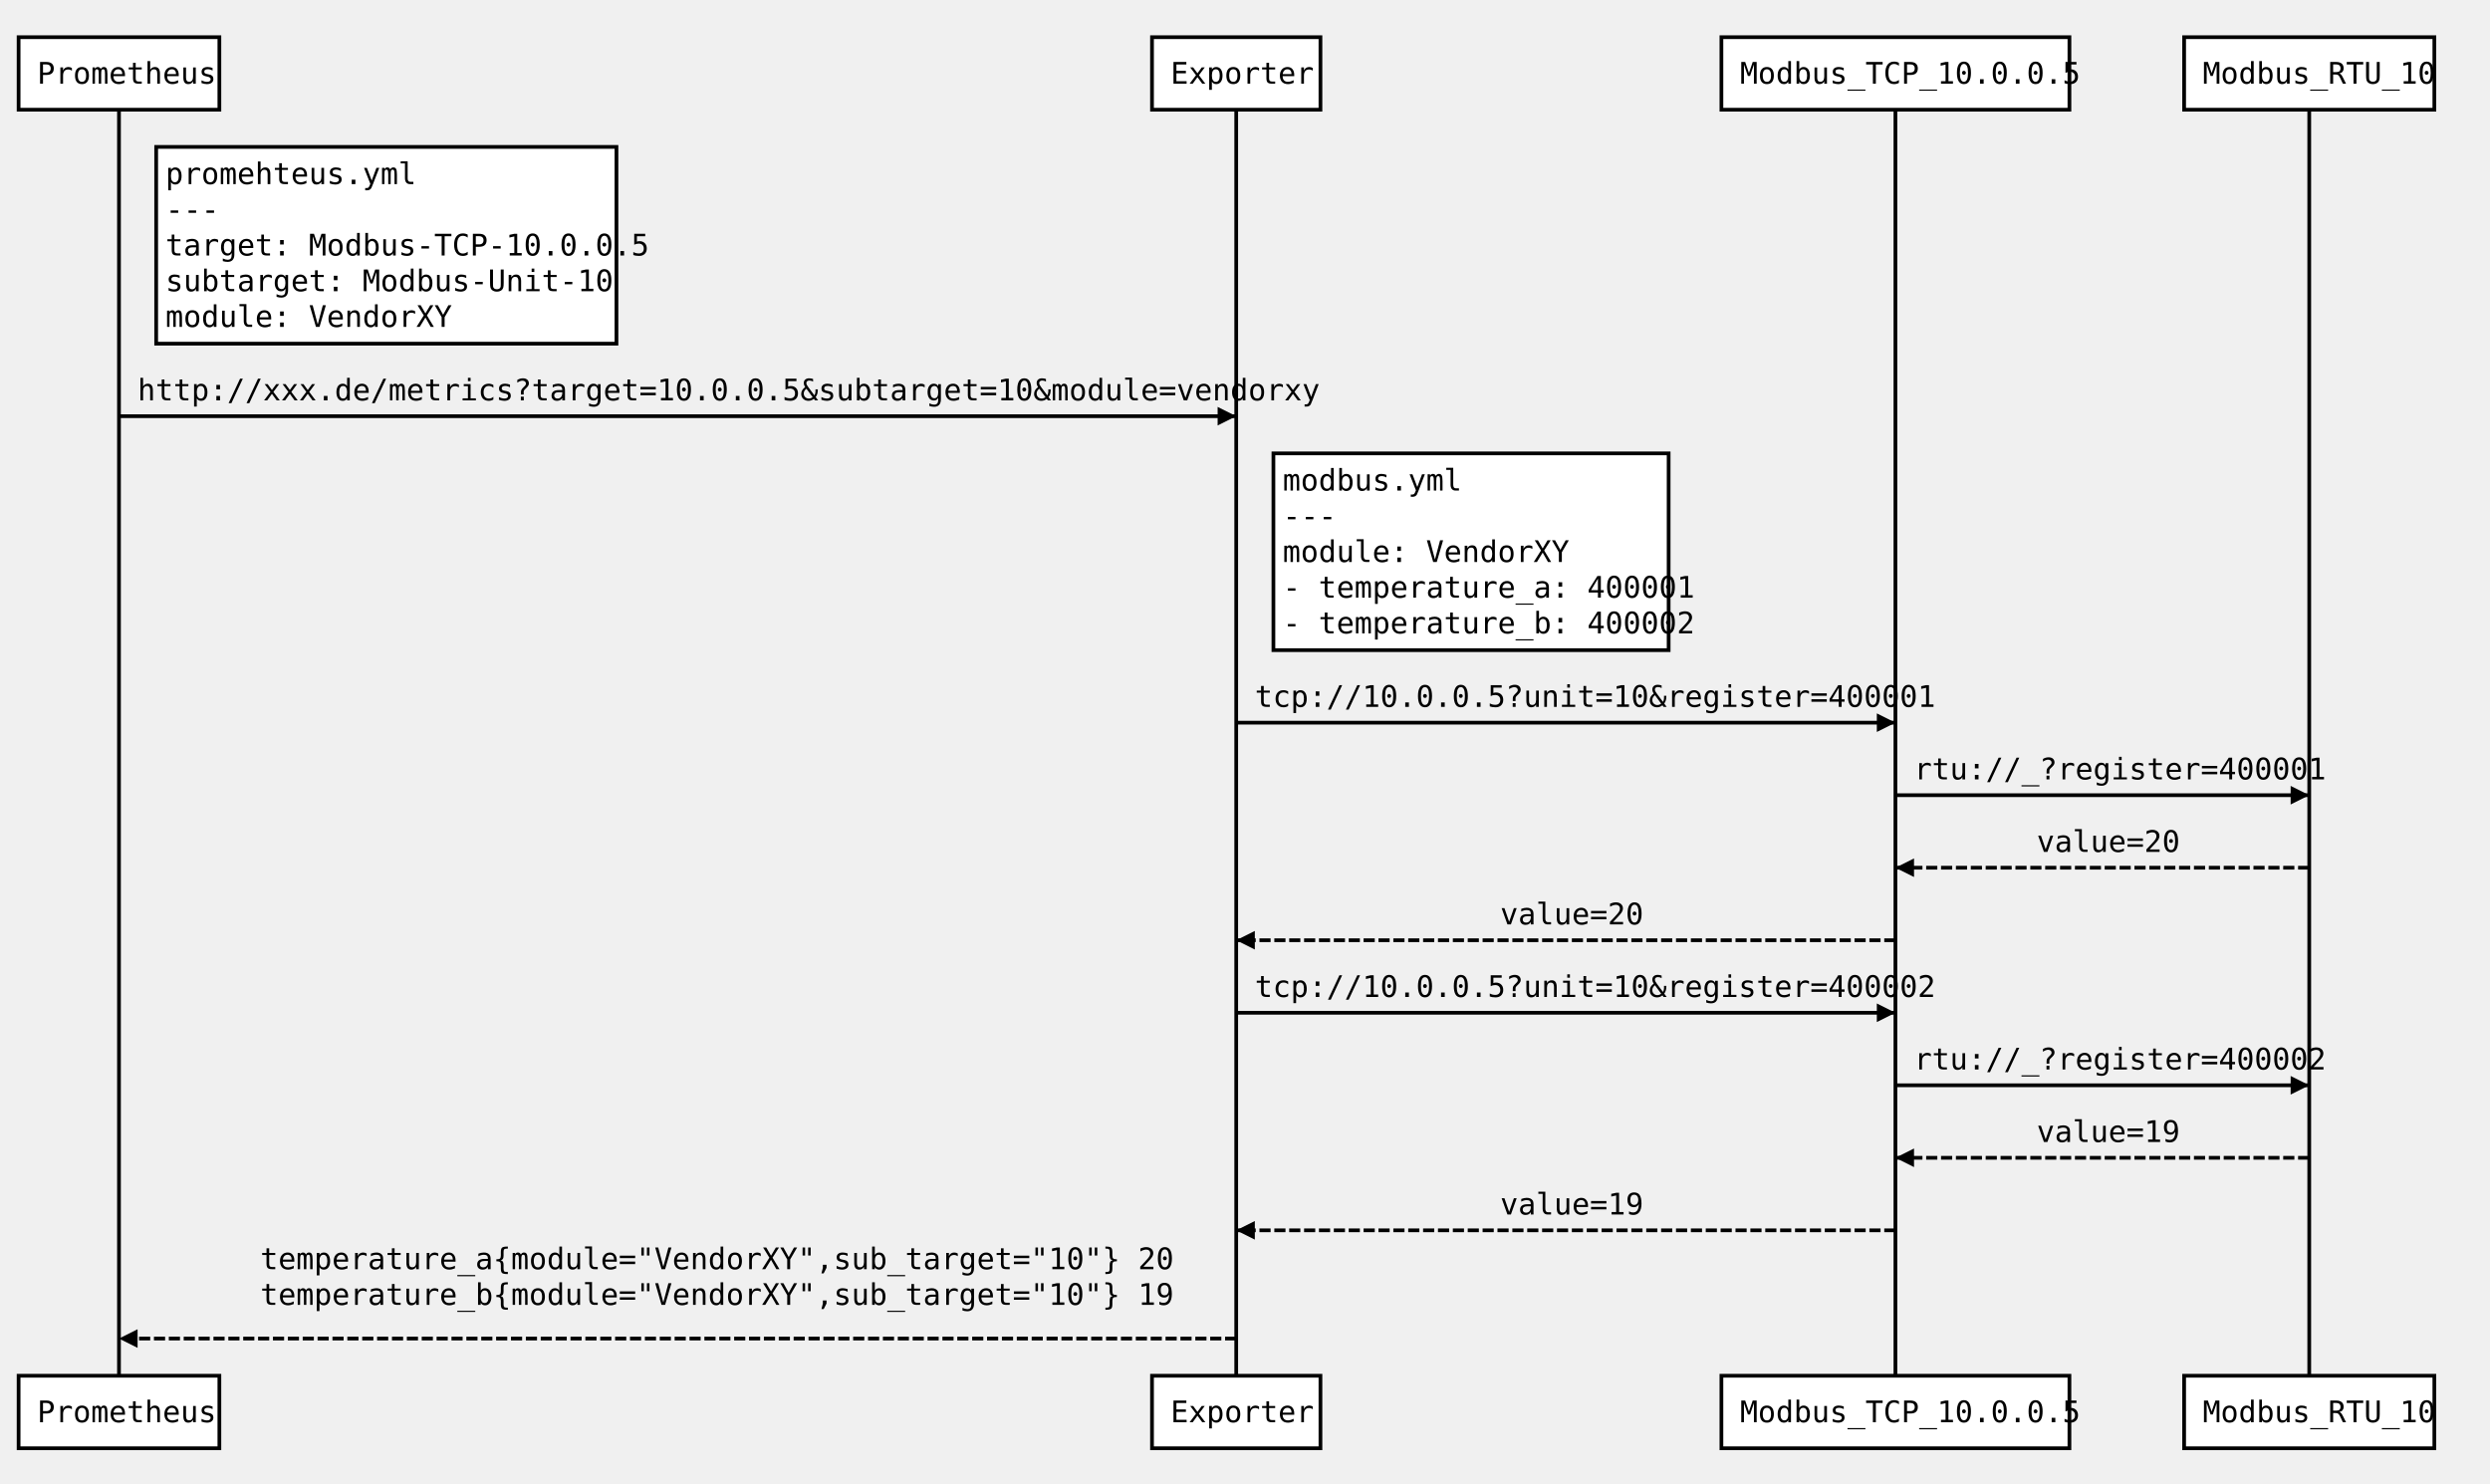
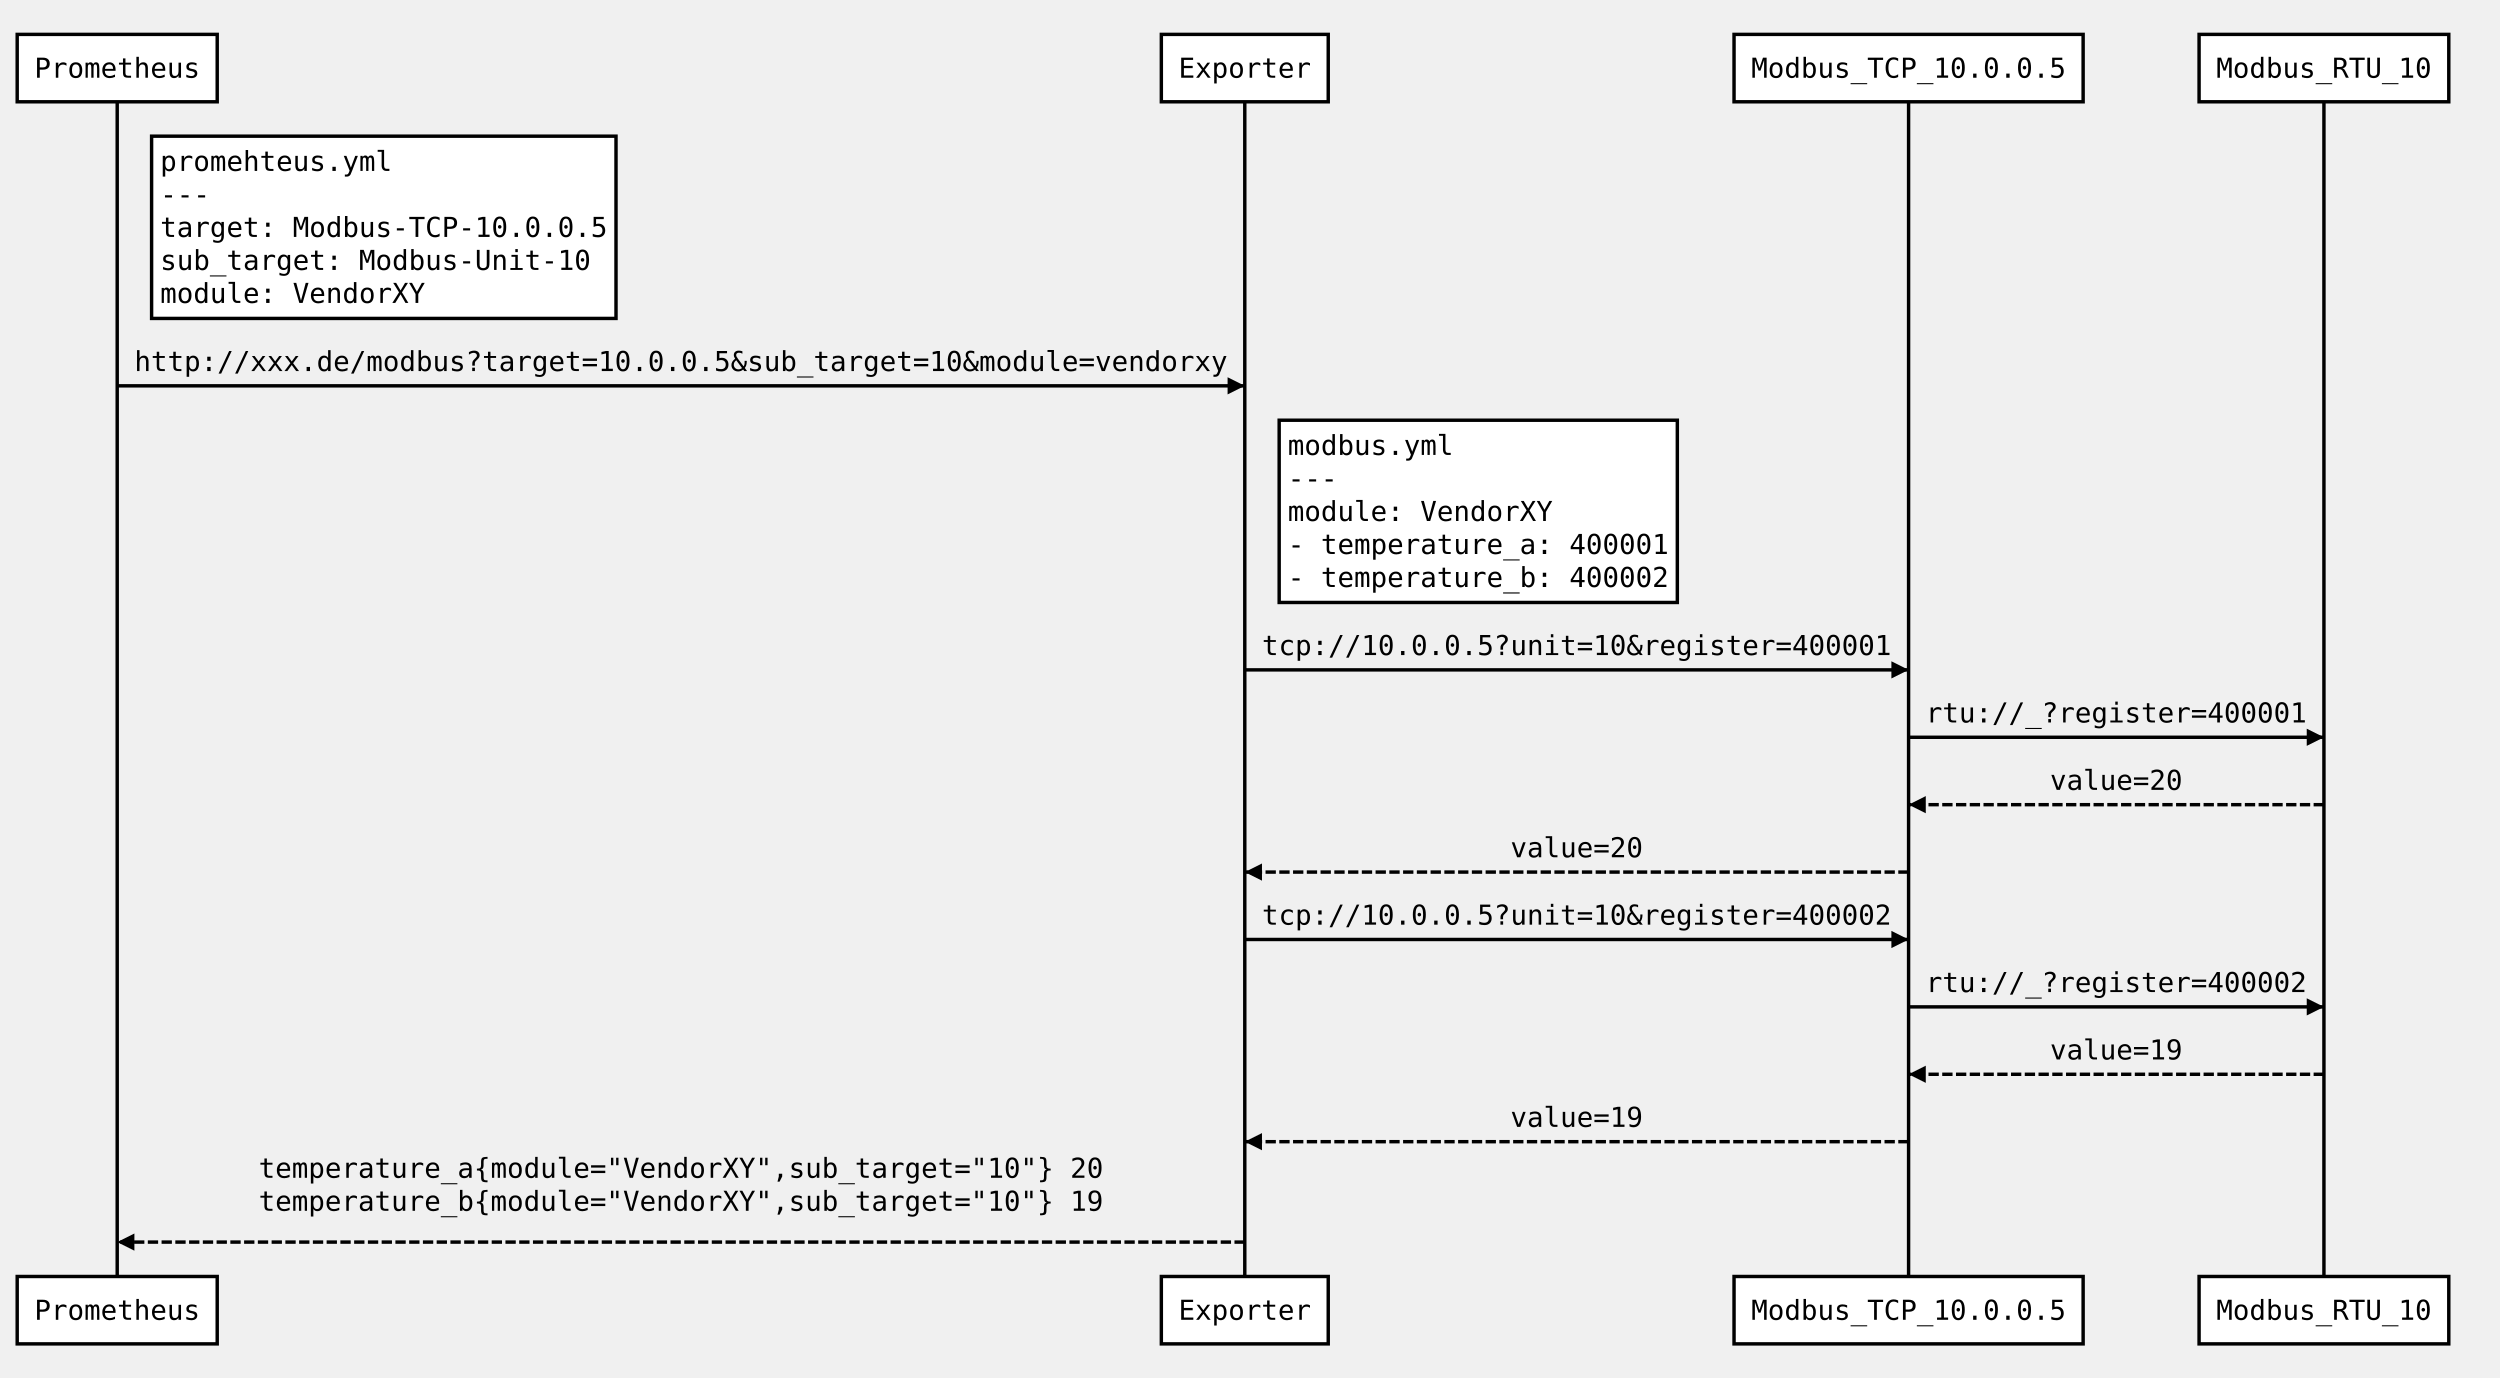
- <svg xmlns="http://www.w3.org/2000/svg" width="1339" height="798" style="background-color:gray">
-   <source>Note right of Prometheus: promehteus.yml \n --- \n target: Modbus-TCP-10.0.0.5 \n subtarget: Modbus-Unit-10 \n module: VendorXY
- Prometheus-&gt;Exporter: http://xxx.de/metrics?target=10.0.0.5&amp;subtarget=10&amp;module=vendorxy
+ <svg xmlns="http://www.w3.org/2000/svg" width="1454" height="801">
+   <source>Note right of Prometheus: promehteus.yml \n --- \n target: Modbus-TCP-10.0.0.5 \n sub_target: Modbus-Unit-10 \n module: VendorXY
+ Prometheus-&gt;Exporter: http://xxx.de/modbus?target=10.0.0.5&amp;sub_target=10&amp;module=vendorxy
Note right of Exporter: modbus.yml \n --- \n module: VendorXY \n - temperature_a: 400001 \n - temperature_b: 400002

Exporter-&gt;Modbus_TCP_10.0.0.5: tcp://10.0.0.5?unit=10&amp;register=400001
Modbus_TCP_10.0.0.5-&gt;Modbus_RTU_10: rtu://_?register=400001
Modbus_RTU_10--&gt;Modbus_TCP_10.0.0.5: value=20
Modbus_TCP_10.0.0.5--&gt;Exporter: value=20

Exporter-&gt;Modbus_TCP_10.0.0.5: tcp://10.0.0.5?unit=10&amp;register=400002
Modbus_TCP_10.0.0.5-&gt;Modbus_RTU_10: rtu://_?register=400002
Modbus_RTU_10--&gt;Modbus_TCP_10.0.0.5: value=19
Modbus_TCP_10.0.0.5--&gt;Exporter: value=19

- Exporter--&gt;Prometheus:temperature_a{module="VendorXY",sub_target="10"} 20 \ntemperature_b{module="VendorXY",sub_target="10"} 19
- </source>
+ Exporter--&gt;Prometheus:temperature_a{module="VendorXY",sub_target="10"} 20 \ntemperature_b{module="VendorXY",sub_target="10"} 19</source>
  <defs>
    <marker viewBox="0 0 5 5" markerWidth="5" markerHeight="5" orient="auto" refX="5" refY="2.5" id="markerArrowBlock">
      <path d="M 0 0 L 5 2.5 L 0 5 z" />
    </marker>
    <marker viewBox="0 0 9.6 16" markerWidth="4" markerHeight="16" orient="auto" refX="9.6" refY="8" id="markerArrowOpen">
      <path d="M 9.6,8 1.92,16 0,13.7 5.76,8 0,2.286 1.92,0 9.6,8 z" />
    </marker>
  </defs>
  <g class="title" />
  <g class="actor">
-     <rect x="10" y="20" width="107.969" height="39" stroke="#000000" fill="#ffffff" style="stroke-width: 2;" />
-     <text x="20" y="45" style="font-size: 16px; font-family: &quot;Andale Mono&quot;, monospace;">
+     <rect x="10" y="20" width="116.333" height="39.2" style="stroke-width: 2px;" stroke="#000000" fill="#ffffff" />
+     <text x="20" y="45.2" style="font-size: 16px; font-family: Andale Mono, monospace;">
      <tspan x="20">Prometheus</tspan>
    </text>
  </g>
  <g class="actor">
-     <rect x="10" y="739.828" width="107.969" height="39" stroke="#000000" fill="#ffffff" style="stroke-width: 2;" />
-     <text x="20" y="764.828" style="font-size: 16px; font-family: &quot;Andale Mono&quot;, monospace;">
+     <rect x="10" y="742.4" width="116.333" height="39.2" style="stroke-width: 2px;" stroke="#000000" fill="#ffffff" />
+     <text x="20" y="767.6" style="font-size: 16px; font-family: Andale Mono, monospace;">
      <tspan x="20">Prometheus</tspan>
    </text>
  </g>
-   <line x1="63.984" x2="63.984" y1="59" y2="739.828" stroke="#000000" fill="none" style="stroke-width: 2;" />
+   <line x1="68.167" x2="68.167" y1="59.2" y2="742.4" style="stroke-width: 2px;" stroke="#000000" fill="none" />
  <g class="actor">
-     <rect x="619.492" y="20" width="90.578" height="39" stroke="#000000" fill="#ffffff" style="stroke-width: 2;" />
-     <text x="629.492" y="45" style="font-size: 16px; font-family: &quot;Andale Mono&quot;, monospace;">
-       <tspan x="629.492">Exporter</tspan>
+     <rect x="675.433" y="20" width="97.067" height="39.2" style="stroke-width: 2px;" stroke="#000000" fill="#ffffff" />
+     <text x="685.433" y="45.2" style="font-size: 16px; font-family: Andale Mono, monospace;">
+       <tspan x="685.433">Exporter</tspan>
    </text>
  </g>
  <g class="actor">
-     <rect x="619.492" y="739.828" width="90.578" height="39" stroke="#000000" fill="#ffffff" style="stroke-width: 2;" />
-     <text x="629.492" y="764.828" style="font-size: 16px; font-family: &quot;Andale Mono&quot;, monospace;">
-       <tspan x="629.492">Exporter</tspan>
+     <rect x="675.433" y="742.4" width="97.067" height="39.2" style="stroke-width: 2px;" stroke="#000000" fill="#ffffff" />
+     <text x="685.433" y="767.6" style="font-size: 16px; font-family: Andale Mono, monospace;">
+       <tspan x="685.433">Exporter</tspan>
    </text>
  </g>
-   <line x1="664.781" x2="664.781" y1="59" y2="739.828" stroke="#000000" fill="none" style="stroke-width: 2;" />
+   <line x1="723.967" x2="723.967" y1="59.2" y2="742.4" style="stroke-width: 2px;" stroke="#000000" fill="none" />
  <g class="actor">
-     <rect x="925.695" y="20" width="187.141" height="39" stroke="#000000" fill="#ffffff" style="stroke-width: 2;" />
-     <text x="935.695" y="45" style="font-size: 16px; font-family: &quot;Andale Mono&quot;, monospace;">
-       <tspan x="935.695">Modbus_TCP_10.0.0.5</tspan>
+     <rect x="1008.517" y="20" width="203.033" height="39.2" style="stroke-width: 2px;" stroke="#000000" fill="#ffffff" />
+     <text x="1018.517" y="45.2" style="font-size: 16px; font-family: Andale Mono, monospace;">
+       <tspan x="1018.517">Modbus_TCP_10.0.0.5</tspan>
    </text>
  </g>
  <g class="actor">
-     <rect x="925.695" y="739.828" width="187.141" height="39" stroke="#000000" fill="#ffffff" style="stroke-width: 2;" />
-     <text x="935.695" y="764.828" style="font-size: 16px; font-family: &quot;Andale Mono&quot;, monospace;">
-       <tspan x="935.695">Modbus_TCP_10.0.0.5</tspan>
+     <rect x="1008.517" y="742.4" width="203.033" height="39.2" style="stroke-width: 2px;" stroke="#000000" fill="#ffffff" />
+     <text x="1018.517" y="767.6" style="font-size: 16px; font-family: Andale Mono, monospace;">
+       <tspan x="1018.517">Modbus_TCP_10.0.0.5</tspan>
    </text>
  </g>
-   <line x1="1019.266" x2="1019.266" y1="59" y2="739.828" stroke="#000000" fill="none" style="stroke-width: 2;" />
+   <line x1="1110.033" x2="1110.033" y1="59.2" y2="742.4" style="stroke-width: 2px;" stroke="#000000" fill="none" />
  <g class="actor">
-     <rect x="1174.516" y="20" width="134.562" height="39" stroke="#000000" fill="#ffffff" style="stroke-width: 2;" />
-     <text x="1184.516" y="45" style="font-size: 16px; font-family: &quot;Andale Mono&quot;, monospace;">
-       <tspan x="1184.516">Modbus_RTU_10</tspan>
+     <rect x="1278.983" y="20" width="145.233" height="39.2" style="stroke-width: 2px;" stroke="#000000" fill="#ffffff" />
+     <text x="1288.983" y="45.2" style="font-size: 16px; font-family: Andale Mono, monospace;">
+       <tspan x="1288.983">Modbus_RTU_10</tspan>
    </text>
  </g>
  <g class="actor">
-     <rect x="1174.516" y="739.828" width="134.562" height="39" stroke="#000000" fill="#ffffff" style="stroke-width: 2;" />
-     <text x="1184.516" y="764.828" style="font-size: 16px; font-family: &quot;Andale Mono&quot;, monospace;">
-       <tspan x="1184.516">Modbus_RTU_10</tspan>
+     <rect x="1278.983" y="742.4" width="145.233" height="39.2" style="stroke-width: 2px;" stroke="#000000" fill="#ffffff" />
+     <text x="1288.983" y="767.6" style="font-size: 16px; font-family: Andale Mono, monospace;">
+       <tspan x="1288.983">Modbus_RTU_10</tspan>
    </text>
  </g>
-   <line x1="1241.797" x2="1241.797" y1="59" y2="739.828" stroke="#000000" fill="none" style="stroke-width: 2;" />
+   <line x1="1351.6" x2="1351.6" y1="59.2" y2="742.4" style="stroke-width: 2px;" stroke="#000000" fill="none" />
  <g class="note">
-     <rect x="83.984" y="79" width="247.516" height="105.812" stroke="#000000" fill="#ffffff" style="stroke-width: 2;" />
-     <text x="88.984" y="99" style="font-size: 16px; font-family: &quot;Andale Mono&quot;, monospace;">
-       <tspan x="88.984">promehteus.yml</tspan>
-       <tspan dy="1.2em" x="88.984">---</tspan>
-       <tspan dy="1.2em" x="88.984">target: Modbus-TCP-10.0.0.5</tspan>
-       <tspan dy="1.2em" x="88.984">subtarget: Modbus-Unit-10</tspan>
-       <tspan dy="1.2em" x="88.984">module: VendorXY</tspan>
+     <rect x="88.167" y="79.2" width="270.1" height="106" style="stroke-width: 2px;" stroke="#000000" fill="#ffffff" />
+     <text x="93.167" y="99.4" style="font-size: 16px; font-family: Andale Mono, monospace;">
+       <tspan x="93.167">promehteus.yml</tspan>
+       <tspan dy="1.2em" x="93.167">---</tspan>
+       <tspan dy="1.2em" x="93.167">target: Modbus-TCP-10.0.0.5</tspan>
+       <tspan dy="1.2em" x="93.167">sub_target: Modbus-Unit-10</tspan>
+       <tspan dy="1.2em" x="93.167">module: VendorXY</tspan>
    </text>
  </g>
  <g class="signal">
-     <text x="73.984" y="215.312" style="font-size: 16px; font-family: &quot;Andale Mono&quot;, monospace;">
-       <tspan x="73.984">http://xxx.de/metrics?target=10.0.0.5&amp;subtarget=10&amp;module=vendorxy</tspan>
+     <text x="78.167" y="215.8" style="font-size: 16px; font-family: Andale Mono, monospace;">
+       <tspan x="78.167">http://xxx.de/modbus?target=10.0.0.5&amp;sub_target=10&amp;module=vendorxy</tspan>
    </text>
-     <line x1="63.984" x2="664.781" y1="223.812" y2="223.812" stroke="#000000" fill="none" style="stroke-width: 2; marker-end: url(&quot;#markerArrowBlock&quot;);" />
+     <line x1="68.167" x2="723.967" y1="224.4" y2="224.4" style="stroke-width: 2px; marker-end: url(&quot;#markerArrowBlock&quot;);" stroke="#000000" fill="none" />
  </g>
  <g class="note">
-     <rect x="684.781" y="243.812" width="212.531" height="105.812" stroke="#000000" fill="#ffffff" style="stroke-width: 2;" />
-     <text x="689.781" y="263.812" style="font-size: 16px; font-family: &quot;Andale Mono&quot;, monospace;">
-       <tspan x="689.781">modbus.yml</tspan>
-       <tspan dy="1.2em" x="689.781">---</tspan>
-       <tspan dy="1.2em" x="689.781">module: VendorXY</tspan>
-       <tspan dy="1.2em" x="689.781">- temperature_a: 400001</tspan>
-       <tspan dy="1.2em" x="689.781">- temperature_b: 400002</tspan>
+     <rect x="743.967" y="244.4" width="231.567" height="106" style="stroke-width: 2px;" stroke="#000000" fill="#ffffff" />
+     <text x="748.967" y="264.6" style="font-size: 16px; font-family: Andale Mono, monospace;">
+       <tspan x="748.967">modbus.yml</tspan>
+       <tspan dy="1.2em" x="748.967">---</tspan>
+       <tspan dy="1.2em" x="748.967">module: VendorXY</tspan>
+       <tspan dy="1.2em" x="748.967">- temperature_a: 400001</tspan>
+       <tspan dy="1.2em" x="748.967">- temperature_b: 400002</tspan>
    </text>
  </g>
  <g class="signal">
-     <text x="674.781" y="380.125" style="font-size: 16px; font-family: &quot;Andale Mono&quot;, monospace;">
-       <tspan x="674.781">tcp://10.0.0.5?unit=10&amp;register=400001</tspan>
+     <text x="733.967" y="381" style="font-size: 16px; font-family: Andale Mono, monospace;">
+       <tspan x="733.967">tcp://10.0.0.5?unit=10&amp;register=400001</tspan>
    </text>
-     <line x1="664.781" x2="1019.266" y1="388.625" y2="388.625" stroke="#000000" fill="none" style="stroke-width: 2; marker-end: url(&quot;#markerArrowBlock&quot;);" />
+     <line x1="723.967" x2="1110.033" y1="389.6" y2="389.6" style="stroke-width: 2px; marker-end: url(&quot;#markerArrowBlock&quot;);" stroke="#000000" fill="none" />
  </g>
  <g class="signal">
-     <text x="1029.266" y="419.125" style="font-size: 16px; font-family: &quot;Andale Mono&quot;, monospace;">
-       <tspan x="1029.266">rtu://_?register=400001</tspan>
+     <text x="1120.033" y="420.2" style="font-size: 16px; font-family: Andale Mono, monospace;">
+       <tspan x="1120.033">rtu://_?register=400001</tspan>
    </text>
-     <line x1="1019.266" x2="1241.797" y1="427.625" y2="427.625" stroke="#000000" fill="none" style="stroke-width: 2; marker-end: url(&quot;#markerArrowBlock&quot;);" />
+     <line x1="1110.033" x2="1351.6" y1="428.8" y2="428.8" style="stroke-width: 2px; marker-end: url(&quot;#markerArrowBlock&quot;);" stroke="#000000" fill="none" />
  </g>
  <g class="signal">
-     <text x="1095.242" y="458.125" style="font-size: 16px; font-family: &quot;Andale Mono&quot;, monospace;">
-       <tspan x="1095.242">value=20</tspan>
+     <text x="1192.283" y="459.4" style="font-size: 16px; font-family: Andale Mono, monospace;">
+       <tspan x="1192.283">value=20</tspan>
    </text>
-     <line x1="1241.797" x2="1019.266" y1="466.625" y2="466.625" stroke="#000000" fill="none" style="stroke-width: 2; stroke-dasharray: 6, 2; marker-end: url(&quot;#markerArrowBlock&quot;);" />
+     <line x1="1351.6" x2="1110.033" y1="468" y2="468" style="stroke-width: 2px; stroke-dasharray: 6px, 2px; marker-end: url(&quot;#markerArrowBlock&quot;);" stroke="#000000" fill="none" />
  </g>
  <g class="signal">
-     <text x="806.734" y="497.125" style="font-size: 16px; font-family: &quot;Andale Mono&quot;, monospace;">
-       <tspan x="806.734">value=20</tspan>
+     <text x="878.467" y="498.6" style="font-size: 16px; font-family: Andale Mono, monospace;">
+       <tspan x="878.467">value=20</tspan>
    </text>
-     <line x1="1019.266" x2="664.781" y1="505.625" y2="505.625" stroke="#000000" fill="none" style="stroke-width: 2; stroke-dasharray: 6, 2; marker-end: url(&quot;#markerArrowBlock&quot;);" />
+     <line x1="1110.033" x2="723.967" y1="507.2" y2="507.2" style="stroke-width: 2px; stroke-dasharray: 6px, 2px; marker-end: url(&quot;#markerArrowBlock&quot;);" stroke="#000000" fill="none" />
  </g>
  <g class="signal">
-     <text x="674.781" y="536.125" style="font-size: 16px; font-family: &quot;Andale Mono&quot;, monospace;">
-       <tspan x="674.781">tcp://10.0.0.5?unit=10&amp;register=400002</tspan>
+     <text x="733.967" y="537.8" style="font-size: 16px; font-family: Andale Mono, monospace;">
+       <tspan x="733.967">tcp://10.0.0.5?unit=10&amp;register=400002</tspan>
    </text>
-     <line x1="664.781" x2="1019.266" y1="544.625" y2="544.625" stroke="#000000" fill="none" style="stroke-width: 2; marker-end: url(&quot;#markerArrowBlock&quot;);" />
+     <line x1="723.967" x2="1110.033" y1="546.4" y2="546.4" style="stroke-width: 2px; marker-end: url(&quot;#markerArrowBlock&quot;);" stroke="#000000" fill="none" />
  </g>
  <g class="signal">
-     <text x="1029.266" y="575.125" style="font-size: 16px; font-family: &quot;Andale Mono&quot;, monospace;">
-       <tspan x="1029.266">rtu://_?register=400002</tspan>
+     <text x="1120.033" y="577" style="font-size: 16px; font-family: Andale Mono, monospace;">
+       <tspan x="1120.033">rtu://_?register=400002</tspan>
    </text>
-     <line x1="1019.266" x2="1241.797" y1="583.625" y2="583.625" stroke="#000000" fill="none" style="stroke-width: 2; marker-end: url(&quot;#markerArrowBlock&quot;);" />
+     <line x1="1110.033" x2="1351.6" y1="585.6" y2="585.6" style="stroke-width: 2px; marker-end: url(&quot;#markerArrowBlock&quot;);" stroke="#000000" fill="none" />
  </g>
  <g class="signal">
-     <text x="1095.242" y="614.125" style="font-size: 16px; font-family: &quot;Andale Mono&quot;, monospace;">
-       <tspan x="1095.242">value=19</tspan>
+     <text x="1192.283" y="616.2" style="font-size: 16px; font-family: Andale Mono, monospace;">
+       <tspan x="1192.283">value=19</tspan>
    </text>
-     <line x1="1241.797" x2="1019.266" y1="622.625" y2="622.625" stroke="#000000" fill="none" style="stroke-width: 2; stroke-dasharray: 6, 2; marker-end: url(&quot;#markerArrowBlock&quot;);" />
+     <line x1="1351.6" x2="1110.033" y1="624.8" y2="624.8" style="stroke-width: 2px; stroke-dasharray: 6px, 2px; marker-end: url(&quot;#markerArrowBlock&quot;);" stroke="#000000" fill="none" />
  </g>
  <g class="signal">
-     <text x="806.734" y="653.125" style="font-size: 16px; font-family: &quot;Andale Mono&quot;, monospace;">
-       <tspan x="806.734">value=19</tspan>
+     <text x="878.467" y="655.4" style="font-size: 16px; font-family: Andale Mono, monospace;">
+       <tspan x="878.467">value=19</tspan>
    </text>
-     <line x1="1019.266" x2="664.781" y1="661.625" y2="661.625" stroke="#000000" fill="none" style="stroke-width: 2; stroke-dasharray: 6, 2; marker-end: url(&quot;#markerArrowBlock&quot;);" />
+     <line x1="1110.033" x2="723.967" y1="664" y2="664" style="stroke-width: 2px; stroke-dasharray: 6px, 2px; marker-end: url(&quot;#markerArrowBlock&quot;);" stroke="#000000" fill="none" />
  </g>
  <g class="signal">
-     <text x="139.961" y="682.523" style="font-size: 16px; font-family: &quot;Andale Mono&quot;, monospace;">
-       <tspan x="139.961">temperature_a{module="VendorXY",sub_target="10"} 20</tspan>
-       <tspan dy="1.2em" x="139.961">temperature_b{module="VendorXY",sub_target="10"} 19</tspan>
+     <text x="150.417" y="685" style="font-size: 16px; font-family: Andale Mono, monospace;">
+       <tspan x="150.417">temperature_a{module="VendorXY",sub_target="10"} 20</tspan>
+       <tspan dy="1.2em" x="150.417">temperature_b{module="VendorXY",sub_target="10"} 19</tspan>
    </text>
-     <line x1="664.781" x2="63.984" y1="719.828" y2="719.828" stroke="#000000" fill="none" style="stroke-width: 2; stroke-dasharray: 6, 2; marker-end: url(&quot;#markerArrowBlock&quot;);" />
+     <line x1="723.967" x2="68.167" y1="722.4" y2="722.4" style="stroke-width: 2px; stroke-dasharray: 6px, 2px; marker-end: url(&quot;#markerArrowBlock&quot;);" stroke="#000000" fill="none" />
  </g>
</svg>
